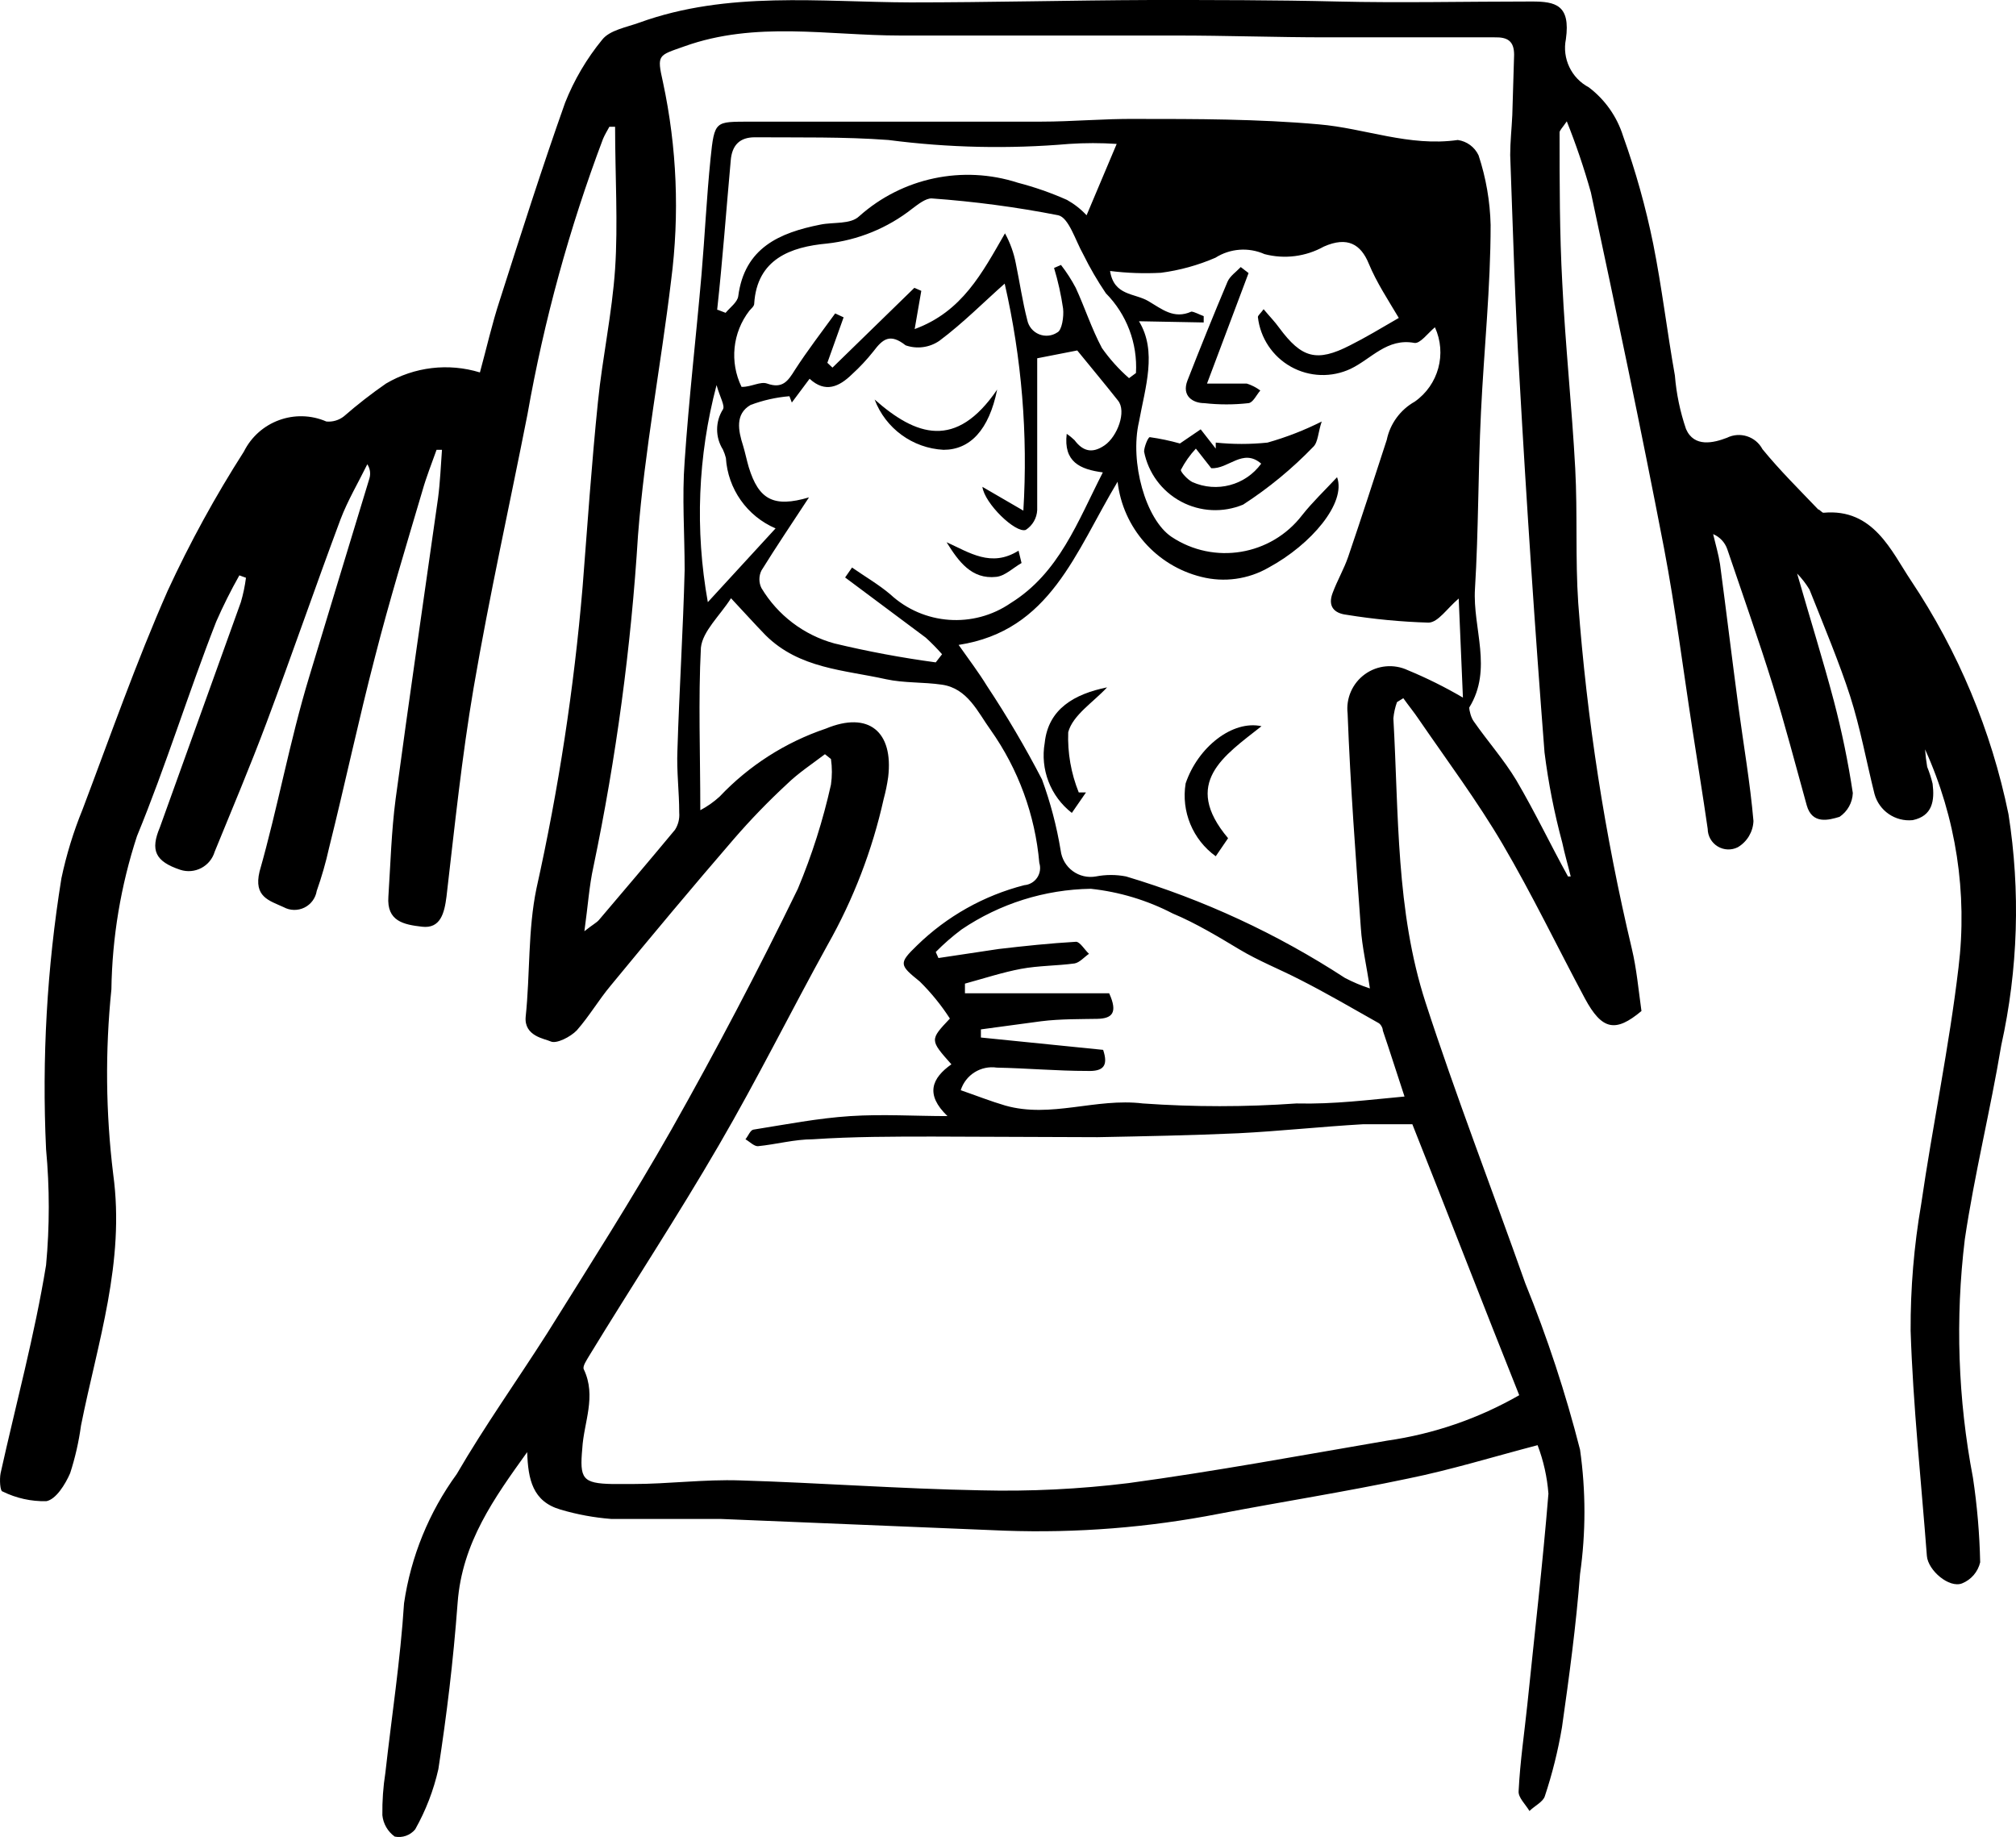
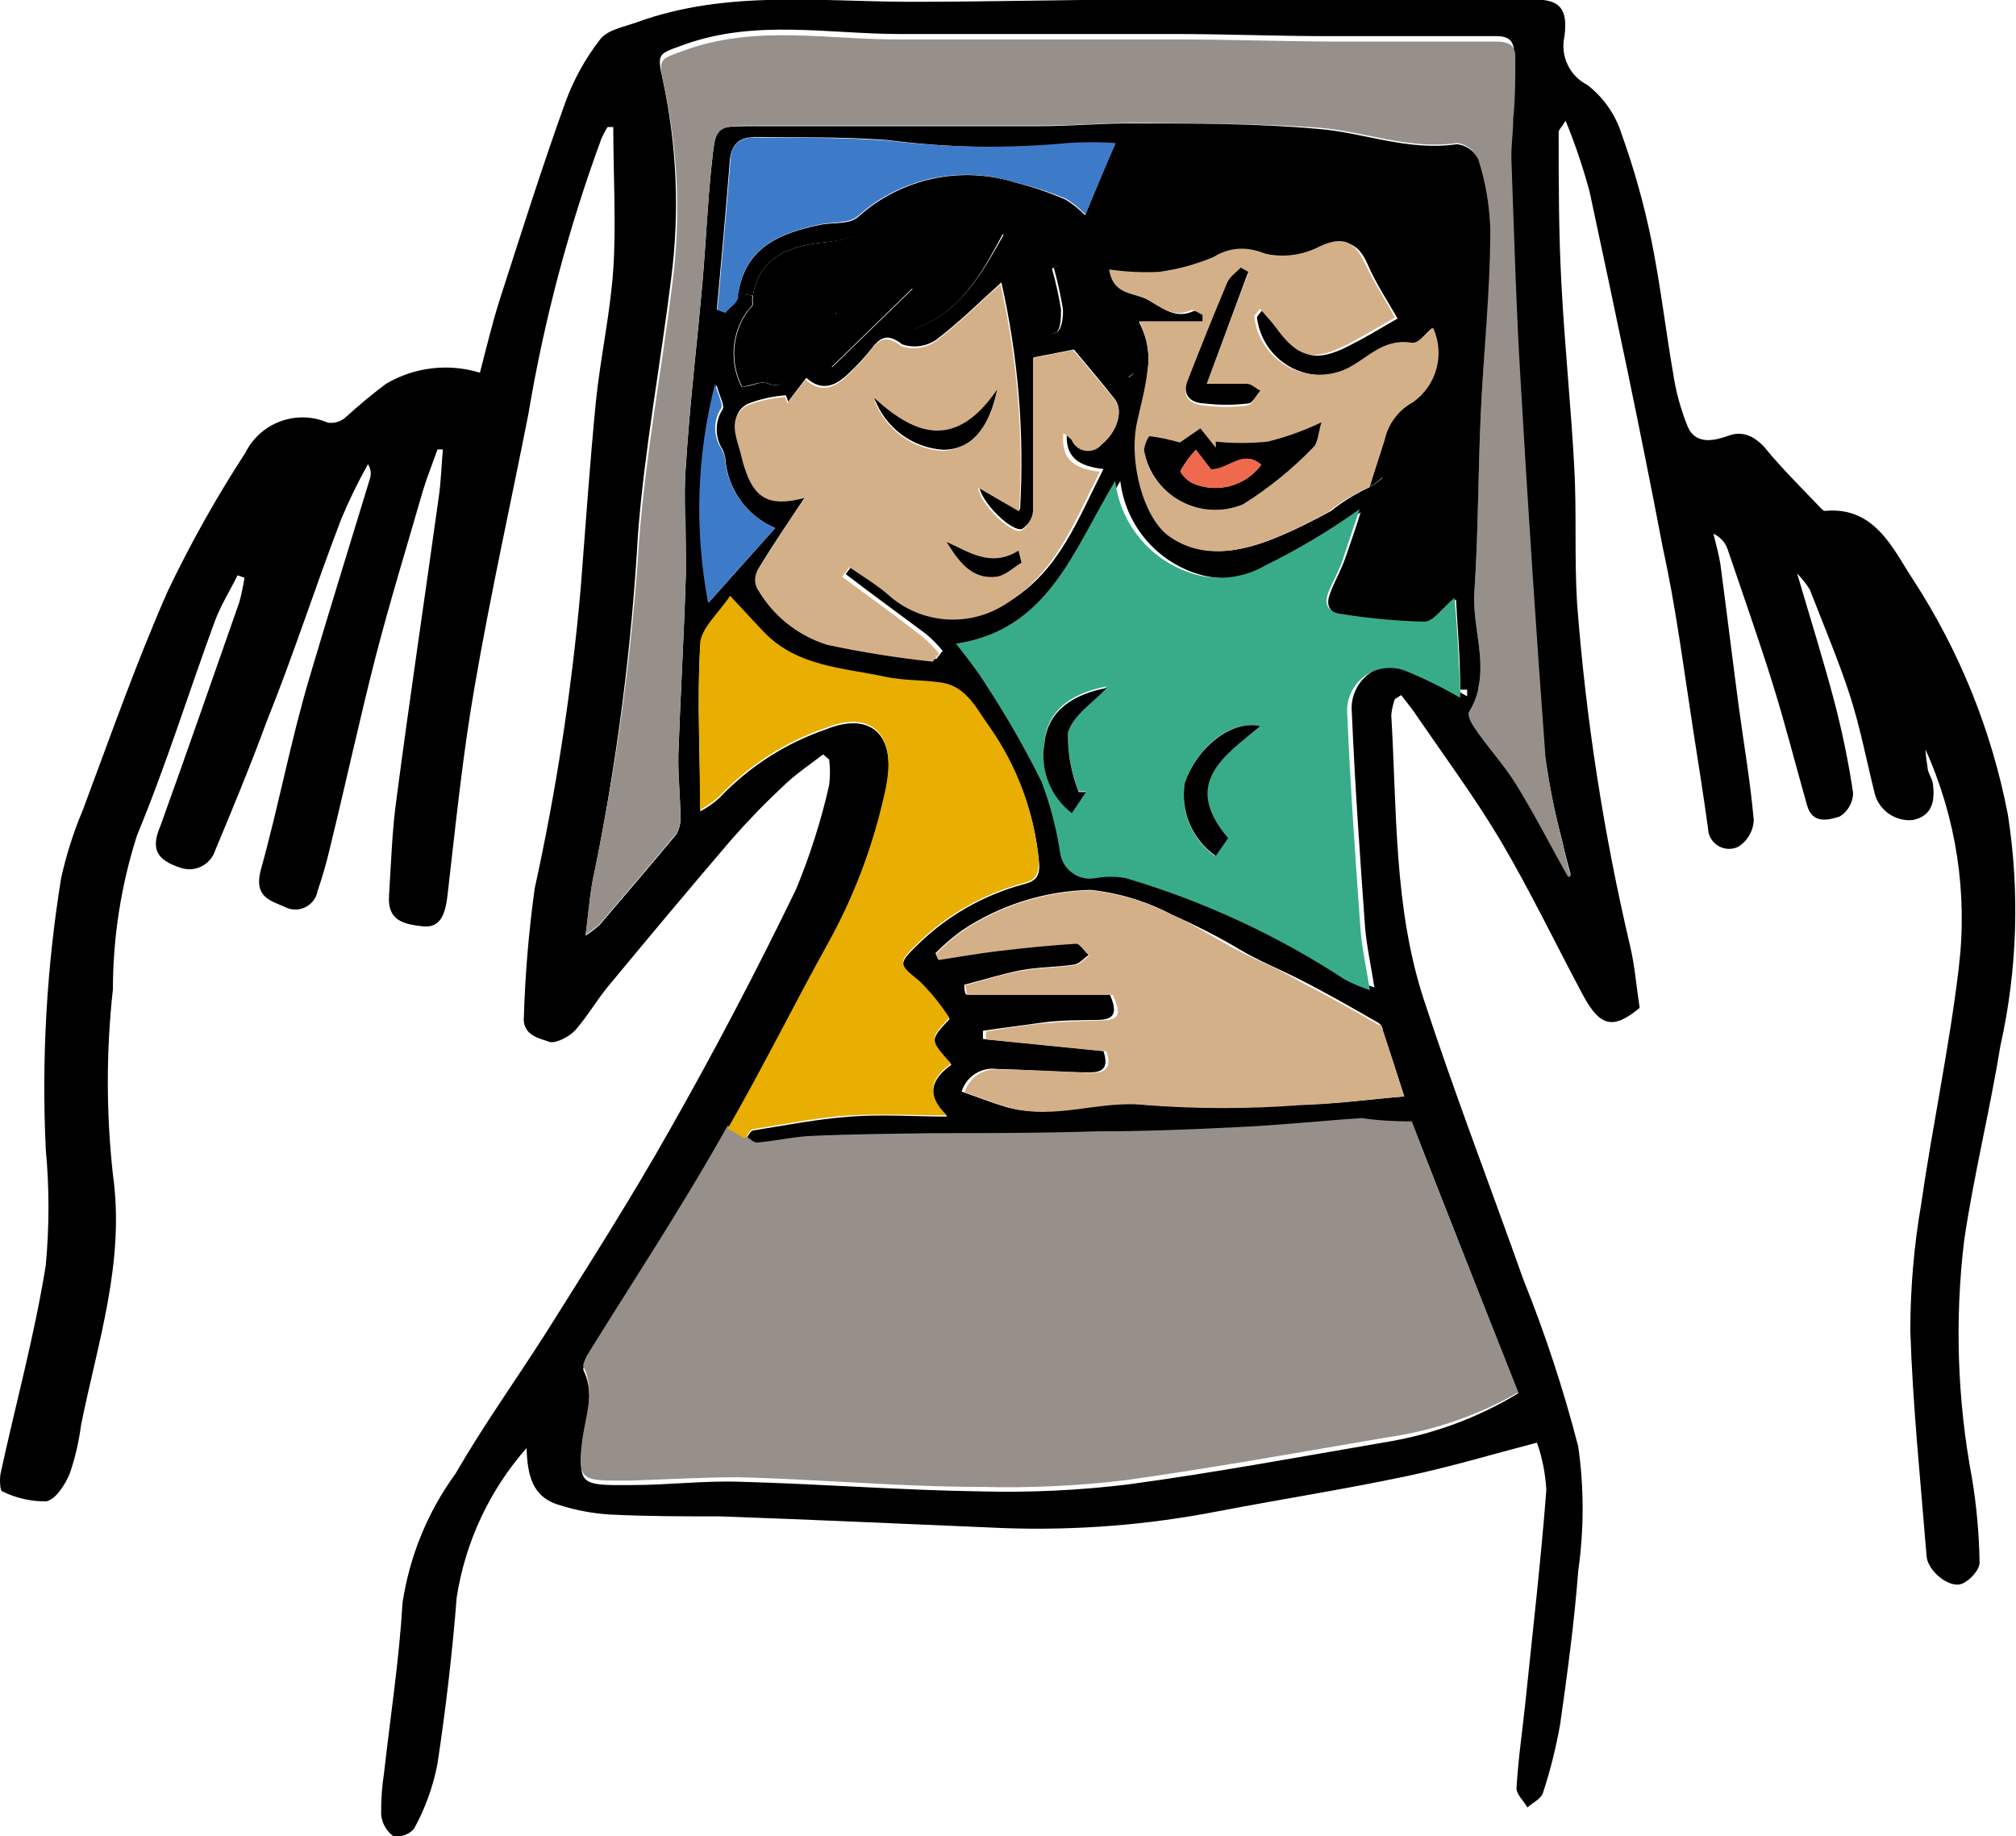
- <svg xmlns="http://www.w3.org/2000/svg" viewBox="0 0 66.96 60.99">
+ <svg xmlns="http://www.w3.org/2000/svg" viewBox="0 0 66.96 60.98">
+   <defs>
+     <style>.cls-1{fill:#97908a;}.cls-2{fill:#38ac88;}.cls-3{fill:#d4b088;}.cls-4{fill:#ee694e;}.cls-5{fill:#3d7bc9;}.cls-6{fill:#e8ae01;}</style>
+   </defs>
  <g id="Layer_2" data-name="Layer 2">
    <g id="Layer_1-2" data-name="Layer 1">
-       <path d="M51.07,48c-1.49.39-2.88.82-4.31,1.11-2.08.44-4.19.77-6.28,1.17a31.33,31.33,0,0,1-7.1.56l-9.45-.39c-1.21,0-2.42,0-3.63,0a8.14,8.14,0,0,1-1.68-.31c-.93-.27-1.08-1-1.11-1.91-1.09,1.52-2.16,3-2.31,5s-.36,3.7-.64,5.53a7.38,7.38,0,0,1-.77,2,.7.7,0,0,1-.68.24,1,1,0,0,1-.41-.71,8.36,8.36,0,0,1,.1-1.41c.21-1.88.5-3.75.62-5.63a9.67,9.67,0,0,1,1.75-4.29c.93-1.6,2-3.1,3-4.67C19.6,42,21,39.81,22.3,37.52q2.22-3.93,4.2-8a20.49,20.49,0,0,0,1.1-3.46,3,3,0,0,0,0-.85l-.2-.16c-.42.32-.88.62-1.27,1a23,23,0,0,0-1.75,1.81c-1.39,1.61-2.75,3.24-4.1,4.88-.4.48-.7,1-1.12,1.48-.21.22-.68.46-.87.37s-.89-.17-.83-.82c.15-1.42.07-2.88.36-4.27a75.24,75.24,0,0,0,1.53-10c.16-2.05.3-4.1.51-6.15.15-1.48.47-2.94.57-4.42s0-3.14,0-4.72l-.19,0c-.07.13-.15.26-.21.4a51,51,0,0,0-2.51,9.15c-.59,3-1.26,6-1.79,9.09-.39,2.29-.63,4.61-.9,6.93-.07.55-.2,1.07-.81,1s-1.18-.18-1.12-1c.07-1.08.1-2.17.24-3.24.45-3.34.94-6.68,1.41-10,.07-.53.09-1.07.13-1.6l-.18,0c-.16.45-.34.9-.47,1.36-.54,1.83-1.1,3.66-1.57,5.5-.55,2.11-1,4.24-1.53,6.36a12.22,12.22,0,0,1-.41,1.43.75.75,0,0,1-1.1.54c-.48-.22-1-.34-.8-1.18.61-2.14,1-4.33,1.65-6.47s1.33-4.4,2-6.59a.56.56,0,0,0-.07-.47c-.3.61-.65,1.2-.89,1.83-.84,2.25-1.62,4.52-2.46,6.76-.54,1.44-1.14,2.86-1.72,4.28a.9.9,0,0,1-1.14.6c-.84-.28-1-.65-.68-1.41Q6.66,23.73,8,20a5.29,5.29,0,0,0,.17-.81l-.22-.08a17,17,0,0,0-.77,1.54C6.26,23,5.51,25.44,4.55,27.77a17.18,17.18,0,0,0-.85,5.09A27.48,27.48,0,0,0,3.76,39c.4,2.92-.52,5.59-1.07,8.35a9.08,9.08,0,0,1-.36,1.58c-.16.37-.47.87-.79.93a3.11,3.11,0,0,1-1.45-.32c-.09,0-.11-.41-.07-.61.51-2.3,1.13-4.58,1.51-6.91a20.66,20.66,0,0,0,0-3.85,43.62,43.62,0,0,1,.51-9,13.32,13.32,0,0,1,.7-2.28c.92-2.43,1.78-4.89,2.83-7.27A38.47,38.47,0,0,1,8.1,15a2.12,2.12,0,0,1,2.74-1,.82.82,0,0,0,.58-.17,16,16,0,0,1,1.4-1.09,3.89,3.89,0,0,1,3.12-.37c.22-.8.4-1.61.66-2.4.7-2.19,1.4-4.39,2.17-6.56A7.88,7.88,0,0,1,20,1.32c.25-.32.8-.41,1.24-.57,2.93-1.06,6-.68,9-.67,2.65,0,5.31-.07,8-.08,2.06,0,4.11,0,6.17.05s4.32,0,6.47,0c.78,0,1.29.11,1.13,1.25a1.48,1.48,0,0,0,.76,1.6,3.25,3.25,0,0,1,1.14,1.62,25.85,25.85,0,0,1,1,3.58c.29,1.45.46,2.91.72,4.37A7.33,7.33,0,0,0,56,14.25c.27.62.92.46,1.36.29a.89.89,0,0,1,1.18.38c.58.71,1.23,1.35,1.85,2,.05,0,.13.12.18.11,1.66-.15,2.25,1.28,2.9,2.25a21.89,21.89,0,0,1,3.24,7.76,20.66,20.66,0,0,1-.24,7.68c-.36,2.16-.89,4.28-1.21,6.44a25.68,25.68,0,0,0,.27,7.92,22,22,0,0,1,.24,2.81,1,1,0,0,1-.6.7c-.43.17-1.13-.43-1.17-.91-.19-2.5-.46-5-.54-7.48A24.07,24.07,0,0,1,63.81,40c.38-2.62.93-5.23,1.24-7.86a13.55,13.55,0,0,0-1.11-7.25,5.73,5.73,0,0,0,.07.58,4,4,0,0,1,.18.56c.07.56,0,1.07-.66,1.21a1.19,1.19,0,0,1-1.27-.87c-.27-1.08-.47-2.19-.81-3.25s-.88-2.36-1.35-3.54a2.9,2.9,0,0,0-.41-.53c.44,1.53.86,2.87,1.22,4.23a29.13,29.13,0,0,1,.63,3.06,1,1,0,0,1-.44.79c-.36.11-.91.26-1.09-.38-.37-1.33-.72-2.68-1.13-4-.47-1.51-1-3-1.51-4.51a.84.84,0,0,0-.47-.5c.08.34.18.67.23,1,.21,1.58.4,3.16.61,4.73.17,1.27.39,2.53.5,3.8a1.06,1.06,0,0,1-.52.87.69.69,0,0,1-1-.61c-.16-1.11-.34-2.21-.51-3.32-.31-2-.56-4-.94-6-.77-4-1.59-7.89-2.43-11.82a23.54,23.54,0,0,0-.8-2.36c-.15.22-.24.3-.24.37,0,1.68,0,3.36.09,5,.1,2.06.32,4.11.43,6.16.08,1.49,0,3,.1,4.47A73.07,73.07,0,0,0,54.2,31.51c.16.67.22,1.36.32,2.07-.86.72-1.31.64-1.88-.42-.91-1.7-1.75-3.45-2.73-5.12-.84-1.43-1.84-2.77-2.78-4.14-.16-.24-.35-.47-.52-.71l-.21.13a2.19,2.19,0,0,0-.12.54c.18,3.17.08,6.39,1.07,9.44s2.21,6.21,3.31,9.32a42.57,42.57,0,0,1,1.82,5.53,14.67,14.67,0,0,1,0,4.13c-.13,1.7-.36,3.4-.6,5.09a15.33,15.33,0,0,1-.57,2.29c-.06.19-.34.32-.51.49-.13-.22-.38-.45-.36-.66.05-1,.19-1.92.29-2.88.24-2.34.51-4.67.7-7A5.77,5.77,0,0,0,51.07,48ZM23.26,26.91a3.09,3.09,0,0,0,.64-.45,8.67,8.67,0,0,1,3.53-2.26c1.42-.59,2.25.1,2.07,1.61a5.9,5.9,0,0,1-.15.73,17.58,17.58,0,0,1-1.86,4.84c-1.22,2.21-2.34,4.47-3.61,6.65-1.37,2.36-2.87,4.64-4.31,7-.08.14-.23.35-.18.45.43.9,0,1.76-.05,2.63-.09,1,0,1.16,1,1.18.22,0,.45,0,.67,0,1.19,0,2.38-.16,3.57-.12,2.65.08,5.31.28,8,.33a33.44,33.44,0,0,0,4.9-.24c2.87-.39,5.73-.92,8.59-1.41a12.34,12.34,0,0,0,4.39-1.51c-1.2-3-2.38-6.06-3.55-9-.55,0-1.09,0-1.63,0-1.39.08-2.77.23-4.15.3-1.56.07-3.12.1-4.68.13L31,37.75c-1.33,0-2.66,0-4,.09-.61,0-1.22.17-1.83.23-.13,0-.27-.15-.41-.23.09-.11.16-.3.26-.32,1.07-.17,2.14-.38,3.22-.45s2.15,0,3.23,0c-.75-.72-.52-1.26.13-1.72-.72-.81-.72-.81-.05-1.52a7.25,7.25,0,0,0-1-1.23c-.68-.55-.71-.6-.09-1.2a7.92,7.92,0,0,1,3.56-2,.57.57,0,0,0,.5-.74,9,9,0,0,0-1.62-4.42c-.42-.58-.76-1.38-1.62-1.5-.62-.09-1.25-.05-1.85-.18-1.39-.31-2.88-.35-4-1.46-.36-.37-.7-.75-1.15-1.23-.37.58-.94,1.09-1,1.64C23.19,23.24,23.26,25.05,23.26,26.91ZM37.83,10.67c.61,1,.21,2.19,0,3.34-.31,1.34.22,3.24,1.08,3.82a3.22,3.22,0,0,0,4.34-.72c.34-.43.74-.81,1.16-1.26.31.85-.85,2.23-2.27,3a3,3,0,0,1-2.24.31A3.69,3.69,0,0,1,37.12,16c-1.41,2.35-2.23,4.95-5.28,5.42.36.51.67.92.94,1.36a33.73,33.73,0,0,1,1.83,3.11,13,13,0,0,1,.62,2.36,1,1,0,0,0,1.17.86,2.63,2.63,0,0,1,1,0,28,28,0,0,1,7.27,3.37,5.31,5.31,0,0,0,.83.35c-.11-.76-.26-1.38-.3-2-.17-2.38-.35-4.75-.44-7.13a1.41,1.41,0,0,1,2-1.44,14.73,14.73,0,0,1,1.83.91l-.14-3.29c-.39.33-.68.79-1,.8a20.86,20.86,0,0,1-2.72-.26c-.43-.05-.63-.29-.47-.72s.38-.8.52-1.21c.44-1.29.86-2.59,1.28-3.88a1.9,1.9,0,0,1,.93-1.27,2,2,0,0,0,.67-2.47c-.23.19-.49.55-.68.52-.91-.17-1.43.53-2.12.86a2.17,2.17,0,0,1-3.08-1.72c0-.05.08-.11.19-.26.19.23.37.41.52.62.74,1,1.24,1.15,2.35.58.5-.25,1-.55,1.62-.91-.35-.59-.74-1.18-1-1.81s-.7-.91-1.49-.56A2.66,2.66,0,0,1,42,8.44a1.73,1.73,0,0,0-1.63.12,6.77,6.77,0,0,1-1.81.5A9.46,9.46,0,0,1,36.87,9c.13.83.81.73,1.27,1s.85.61,1.43.35c.09,0,.27.1.41.15l0,.21ZM52.08,29.11h.09c-.09-.37-.2-.74-.28-1.12a22.11,22.11,0,0,1-.59-3q-.48-6.19-.83-12.4c-.15-2.48-.22-5-.31-7.44,0-.44.05-.89.07-1.33l.06-2c0-.46-.22-.59-.65-.58-1.86,0-3.72,0-5.58,0-1.66,0-3.33-.06-5-.06-3,0-6.11,0-9.16,0-2.39,0-4.8-.49-7.17.36-.87.31-.92.26-.71,1.19a19.46,19.46,0,0,1,.27,6.59c-.34,2.83-.88,5.64-1.1,8.47a77.08,77.08,0,0,1-1.48,11c-.14.63-.18,1.28-.3,2.14.29-.23.4-.28.48-.37.85-1,1.7-2,2.53-3a.92.92,0,0,0,.14-.57c0-.69-.09-1.38-.06-2.06.06-2,.19-4,.24-6,0-1.21-.09-2.42,0-3.61.14-2.07.38-4.13.56-6.2.11-1.28.17-2.57.3-3.85s.16-1.22,1.29-1.23c3.24,0,6.48,0,9.71,0,1,0,2.08-.1,3.12-.09,2,0,4.06,0,6.08.18,1.54.13,3,.75,4.62.52a.9.9,0,0,1,.69.51,8,8,0,0,1,.4,2.31c0,2.07-.22,4.14-.32,6.21s-.08,3.92-.2,5.88c-.08,1.31.6,2.66-.19,3.94,0,.1.06.34.15.46.46.66,1,1.27,1.41,1.95C51,27,51.51,28.08,52.08,29.11ZM31.08,22l.21-.27a7,7,0,0,0-.54-.55l-2.68-2,.23-.33c.43.3.88.56,1.27.89a3.21,3.21,0,0,0,4,.29c1.61-1,2.22-2.7,3.06-4.34-.76-.1-1.31-.35-1.2-1.28a1.76,1.76,0,0,1,.26.21c.27.36.58.46,1,.17s.74-1.13.44-1.49c-.45-.57-.92-1.13-1.35-1.66l-1.33.26c0,.69,0,1.45,0,2.22,0,.94,0,1.88,0,2.82a.83.83,0,0,1-.38.66c-.34.12-1.37-.88-1.44-1.43l1.36.79a26.52,26.52,0,0,0-.62-7.54c-.68.6-1.38,1.31-2.17,1.9a1.25,1.25,0,0,1-1.12.15c-.52-.41-.76-.21-1.07.2a6.39,6.39,0,0,1-.71.76c-.43.42-.89.63-1.41.15l-.59.79-.08-.21a4.77,4.77,0,0,0-1.29.29c-.52.3-.41.85-.25,1.35.07.23.12.48.19.72.33,1.07.82,1.35,2,1-.57.87-1.09,1.64-1.58,2.43a.66.66,0,0,0,0,.58,4.08,4.08,0,0,0,2.42,1.84A33.77,33.77,0,0,0,31.08,22ZM46.65,36.42c-.26-.78-.48-1.49-.72-2.19,0-.09-.07-.21-.14-.25-.87-.49-1.74-1-2.63-1.45-.66-.34-1.35-.61-2-1s-1.44-.87-2.21-1.19a7.68,7.68,0,0,0-2.72-.82,7.88,7.88,0,0,0-4.29,1.35,7.45,7.45,0,0,0-.86.75l.09.2,2-.3c.85-.1,1.71-.19,2.57-.24.13,0,.28.26.43.4-.16.11-.31.29-.48.32-.59.08-1.19.07-1.78.18s-1.24.32-1.86.49l0,.32h4.79c.3.66.09.84-.4.85s-1.24,0-1.86.08-1.31.18-2,.27v.27l4.06.41c.18.54,0,.72-.53.7-1,0-2-.09-3-.11a1.09,1.09,0,0,0-1.2.75c.52.18,1,.37,1.48.51,1.52.43,3-.26,4.57-.07a36.16,36.16,0,0,0,5.1,0C44.32,36.68,45.45,36.53,46.65,36.42Zm-22-23.57c.31,0,.61-.19.83-.11.51.18.69-.08.92-.45.42-.65.89-1.26,1.34-1.88l.28.13-.54,1.51.17.16,2.72-2.65.23.1-.22,1.27c1.58-.58,2.24-1.86,3-3.18a3.41,3.41,0,0,1,.36,1c.13.63.22,1.26.38,1.88a.65.65,0,0,0,1,.41c.15-.07.22-.52.19-.79a9.34,9.34,0,0,0-.3-1.35l.23-.1a5.17,5.17,0,0,1,.49.76c.3.65.52,1.34.87,2a5.66,5.66,0,0,0,.9,1l.23-.17a3.48,3.48,0,0,0-1-2.65,10.87,10.87,0,0,1-.75-1.29c-.26-.46-.48-1.22-.83-1.3a34.89,34.89,0,0,0-4.21-.56c-.2,0-.44.19-.64.34a5.55,5.55,0,0,1-2.84,1.16c-1.19.11-2.32.51-2.41,2,0,.08-.1.16-.16.23A2.41,2.41,0,0,0,24.63,12.85Zm-.81-2.56.26.1c.15-.18.39-.35.42-.55.21-1.61,1.37-2.11,2.73-2.38.44-.09,1,0,1.29-.28a5.41,5.41,0,0,1,5.27-1.11,10.5,10.5,0,0,1,1.63.57,2.67,2.67,0,0,1,.65.51l1-2.37a11.9,11.9,0,0,0-1.58,0,27.91,27.91,0,0,1-6-.13c-1.47-.11-3-.08-4.44-.09-.49,0-.76.25-.8.78C24.12,7,24,8.64,23.82,10.29Zm1.92,7.26a2.73,2.73,0,0,1-1.65-2.34,1.57,1.57,0,0,0-.1-.28,1.25,1.25,0,0,1,0-1.33c.08-.12-.1-.41-.21-.81A16.66,16.66,0,0,0,23.51,20Z" />
-       <path d="M43.9,14c-.12.35-.12.69-.28.84a13.22,13.22,0,0,1-2.33,1.92A2.41,2.41,0,0,1,38,15c0-.15.13-.48.19-.48a7.53,7.53,0,0,1,1,.21l.69-.47.5.64,0-.2a8.27,8.27,0,0,0,1.72,0A10.13,10.13,0,0,0,43.9,14Zm-4.18.9a3.21,3.21,0,0,0-.5.71c0,.07.21.31.38.4a1.88,1.88,0,0,0,2.29-.61c-.61-.53-1.09.19-1.66.15Z" />
-       <path d="M41.47,9.07l-1.38,3.67c.52,0,.92,0,1.32,0a1.48,1.48,0,0,1,.45.23c-.13.15-.24.4-.39.42a6.56,6.56,0,0,1-1.47,0c-.37,0-.76-.23-.56-.75.43-1.1.87-2.19,1.33-3.28.08-.19.29-.33.44-.49Z" />
-       <path d="M40.79,27.84l-.41.6a2.49,2.49,0,0,1-1-2.42c.41-1.21,1.56-2.11,2.52-1.9C40.66,25.1,39.24,26,40.79,27.84Z" />
-       <path d="M36.77,22.83c-.45.49-1.14.92-1.29,1.49a4.87,4.87,0,0,0,.35,2h.24L35.6,27a2.42,2.42,0,0,1-.9-2.33C34.82,23.54,35.69,23.05,36.77,22.83Z" />
-       <path d="M29.05,13.27c1.37,1.21,2.7,1.68,4.07-.33-.27,1.34-.9,2-1.78,2A2.59,2.59,0,0,1,29.05,13.27Z" />
-       <path d="M33.93,18.7c-.28.16-.55.43-.84.46-.82.09-1.25-.51-1.65-1.15.76.34,1.48.85,2.39.28Z" />
+       <path d="M66.94,27.31A20.66,20.66,0,0,1,66.69,35c-.35,2.15-.88,4.28-1.2,6.44a26,26,0,0,0,.26,7.92A18.92,18.92,0,0,1,66,52.16c0,.24-.33.6-.59.7-.43.16-1.14-.44-1.17-.92-.2-2.49-.46-5-.54-7.48a24.84,24.84,0,0,1,.36-4.21c.38-2.63.94-5.23,1.25-7.86a13.63,13.63,0,0,0-1.11-7.25,5.73,5.73,0,0,0,.07.58c0,.19.15.37.18.56.07.55,0,1.07-.67,1.21a1.19,1.19,0,0,1-1.26-.87c-.27-1.08-.48-2.19-.82-3.25s-.88-2.36-1.34-3.54a3.25,3.25,0,0,0-.42-.53c.45,1.53.87,2.87,1.23,4.23a28.61,28.61,0,0,1,.63,3.06.94.94,0,0,1-.44.78c-.37.12-.91.27-1.09-.37-.38-1.34-.72-2.68-1.13-4-.47-1.51-1-3-1.51-4.51a.88.88,0,0,0-.47-.51c.08.34.18.68.23,1,.21,1.57.4,3.15.61,4.73.17,1.26.39,2.52.5,3.79a1.1,1.1,0,0,1-.52.88.7.7,0,0,1-1-.62c-.15-1.1-.33-2.21-.5-3.31-.31-2-.56-4-1-6-.76-4-1.59-7.89-2.43-11.82a19.48,19.48,0,0,0-.8-2.37c-.14.23-.23.3-.23.38,0,1.68,0,3.36.09,5,.1,2,.32,4.1.43,6.16.08,1.49,0,3,.09,4.47a74.3,74.3,0,0,0,1.76,11.39c.16.67.21,1.36.32,2.07-.87.72-1.31.64-1.88-.42-.91-1.7-1.75-3.46-2.73-5.12-.85-1.43-1.84-2.77-2.78-4.14-.16-.25-.35-.47-.53-.71l-.21.13a2.1,2.1,0,0,0-.12.54c.19,3.17.08,6.38,1.08,9.44s2.21,6.21,3.31,9.31a44.83,44.83,0,0,1,1.82,5.54,14.67,14.67,0,0,1,0,4.13c-.13,1.7-.36,3.4-.6,5.09a16.52,16.52,0,0,1-.57,2.28c-.06.2-.34.33-.52.49-.12-.22-.37-.44-.36-.65.06-1,.2-1.93.3-2.89.24-2.33.51-4.66.69-7a5.67,5.67,0,0,0-.31-1.58c-1.49.39-2.89.81-4.31,1.11-2.08.44-4.19.77-6.28,1.17a31.33,31.33,0,0,1-7.1.56c-3.15-.13-6.3-.28-9.45-.39-1.21,0-2.42,0-3.63-.06a6.91,6.91,0,0,1-1.68-.31c-.93-.26-1.08-1-1.11-1.9a9.79,9.79,0,0,0-2.32,4.95q-.22,2.77-.64,5.54A7.35,7.35,0,0,1,14,61a.76.76,0,0,1-.69.24,1,1,0,0,1-.4-.72,8.44,8.44,0,0,1,.1-1.41c.21-1.87.5-3.74.61-5.62a9.76,9.76,0,0,1,1.76-4.29c.93-1.61,2-3.1,3-4.67,1.4-2.23,2.82-4.45,4.11-6.74q2.22-3.91,4.2-8a21.44,21.44,0,0,0,1.1-3.46,3.45,3.45,0,0,0,0-.85l-.2-.17c-.43.33-.88.63-1.27,1a25.06,25.06,0,0,0-1.76,1.81c-1.38,1.61-2.74,3.24-4.1,4.88-.39.47-.69,1-1.11,1.48-.21.22-.68.46-.88.37s-.88-.17-.82-.82a39.86,39.86,0,0,1,.36-4.27,78.66,78.66,0,0,0,1.53-10c.16-2.05.3-4.1.5-6.15.15-1.48.48-2.94.58-4.42s0-3.15,0-4.72l-.19,0a3,3,0,0,0-.21.4A50.8,50.8,0,0,0,17.8,14c-.59,3-1.26,6-1.79,9.08-.4,2.3-.63,4.62-.9,6.94-.07.54-.2,1.07-.82,1s-1.17-.18-1.12-1c.07-1.08.1-2.17.25-3.24.44-3.35.94-6.68,1.4-10,.08-.53.09-1.07.14-1.6l-.18,0c-.16.46-.34.9-.48,1.36-.53,1.84-1.09,3.66-1.57,5.51-.54,2.11-1,4.24-1.52,6.36a14.52,14.52,0,0,1-.41,1.43.75.75,0,0,1-1.1.53c-.49-.21-1-.33-.8-1.18.6-2.14,1-4.32,1.64-6.47s1.33-4.39,2-6.58a.55.55,0,0,0-.07-.47,18.16,18.16,0,0,0-.89,1.83C10.74,19.69,10,22,9.11,24.21,8.58,25.65,8,27.06,7.4,28.49a.9.9,0,0,1-1.14.59c-.84-.27-1-.65-.68-1.4.89-2.47,1.75-4.95,2.62-7.43a7.27,7.27,0,0,0,.17-.81l-.23-.08c-.25.51-.56,1-.76,1.54C6.51,23.27,5.76,25.69,4.8,28A16.87,16.87,0,0,0,4,33.11a28.09,28.09,0,0,0,0,6.15c.41,2.92-.51,5.59-1.06,8.34a8.19,8.19,0,0,1-.37,1.59c-.15.37-.47.87-.78.93a3.16,3.16,0,0,1-1.46-.33c-.08,0-.1-.4-.06-.6.5-2.3,1.13-4.59,1.5-6.91a20.77,20.77,0,0,0,0-3.86,43.52,43.52,0,0,1,.51-9A13.05,13.05,0,0,1,3,27.16c.91-2.43,1.77-4.89,2.82-7.27a40,40,0,0,1,2.58-4.6,2.12,2.12,0,0,1,2.74-1,.74.74,0,0,0,.57-.16A17.74,17.74,0,0,1,13.07,13a3.89,3.89,0,0,1,3.12-.37c.21-.8.4-1.61.65-2.4.71-2.2,1.4-4.39,2.18-6.56a7.7,7.7,0,0,1,1.17-2.12c.25-.32.81-.41,1.24-.57,2.94-1.06,6-.68,9-.67,2.65,0,5.31-.07,8-.08,2.06,0,4.12,0,6.18,0s4.31,0,6.47,0c.77,0,1.29.1,1.13,1.24a1.45,1.45,0,0,0,.76,1.6,3.32,3.32,0,0,1,1.14,1.63,25.85,25.85,0,0,1,1,3.58c.29,1.44.46,2.91.71,4.36a7.77,7.77,0,0,0,.49,1.79c.27.62.92.45,1.36.29s.83,0,1.18.38c.57.7,1.23,1.35,1.85,2,.05.06.12.13.18.12,1.65-.15,2.25,1.28,2.89,2.25A21.91,21.91,0,0,1,66.94,27.31Zm-14.61,2,.09,0c-.1-.37-.2-.74-.28-1.12a23.82,23.82,0,0,1-.6-3q-.47-6.19-.82-12.4c-.15-2.48-.22-5-.31-7.44,0-.44.05-.89.06-1.33,0-.66.05-1.32.07-2,0-.46-.22-.58-.65-.57q-2.79,0-5.58,0c-1.67,0-3.33-.07-5-.07q-4.59,0-9.16,0c-2.39,0-4.8-.5-7.17.35-.87.32-.92.26-.71,1.2a19.45,19.45,0,0,1,.27,6.59c-.35,2.82-.88,5.64-1.1,8.47A78.92,78.92,0,0,1,20,29.2c-.15.63-.19,1.28-.3,2.13a3.43,3.43,0,0,0,.47-.36c.85-1,1.71-2,2.54-3a1,1,0,0,0,.14-.57c0-.69-.09-1.38-.07-2.06.07-2,.19-4,.25-6,0-1.2-.1-2.41,0-3.61.13-2.07.38-4.13.56-6.19.11-1.29.16-2.57.3-3.85S24,4.46,25.13,4.44h.15v.37c-.48,0-.75.25-.79.78-.13,1.65-.28,3.3-.43,4.94l.27.1c.14-.18.39-.34.42-.54a.36.36,0,0,1,0-.1l.49.08a1.12,1.12,0,0,0,0,.27c0,.08-.1.16-.17.24a2.43,2.43,0,0,0-.19,2.52c.31,0,.62-.2.84-.12.51.19.68-.08.92-.44.41-.65.89-1.26,1.34-1.89l.27.13c-.18.51-.35,1-.53,1.51a1.29,1.29,0,0,0,.17.16l2.71-2.64.24.1c-.06.37-.13.74-.22,1.26,1.58-.57,2.24-1.85,3-3.18a3.53,3.53,0,0,1,.35,1c.14.62.23,1.26.39,1.88a.65.65,0,0,0,1,.4c.15-.06.22-.52.19-.78a12.51,12.51,0,0,0-.3-1.35l.23-.1a8.75,8.75,0,0,1,.49.75c.3.65.52,1.35.87,2a5.62,5.62,0,0,0,.9,1l.23-.18.47,0c-.06.52-.21,1.07-.33,1.61-.3,1.35.22,3.24,1.08,3.83,1.38,1,3,.4,5.26-.82a6.2,6.2,0,0,1,1.39-.84c-.09.26-.17.52-.26.78a22.37,22.37,0,0,1-3.15,1.88,3,3,0,0,1-2.24.31,3.69,3.69,0,0,1-2.73-3.13c-1.41,2.35-2.23,4.95-5.29,5.41.36.52.68.93,1,1.37a31.18,31.18,0,0,1,1.82,3.11,11.53,11.53,0,0,1,.62,2.36,1,1,0,0,0,1.18.85,2.8,2.8,0,0,1,1,0,27.55,27.55,0,0,1,7.28,3.37,5.31,5.31,0,0,0,.83.35c-.12-.76-.26-1.39-.31-2-.17-2.38-.34-4.76-.44-7.14a1.42,1.42,0,0,1,2-1.43,14.55,14.55,0,0,1,1.83.9c0-.08,0-.16,0-.24l.59,0a2.45,2.45,0,0,1-.3.72c0,.09.05.33.14.46.47.65,1,1.26,1.42,1.94C51.22,27.28,51.76,28.33,52.33,29.35ZM50.68,46.53c-1.19-3-2.38-6.06-3.54-9-.55,0-1.1,0-1.64,0-1.38.09-2.76.24-4.14.3-1.56.08-3.12.11-4.69.14-1.8,0-3.61,0-5.42.06-1.33,0-2.67,0-4,.09-.61,0-1.22.17-1.83.22-.13,0-.27-.15-.41-.23.08-.11.16-.3.26-.31,1.07-.17,2.14-.38,3.22-.46s2.15,0,3.22,0c-.74-.72-.51-1.26.14-1.72-.73-.81-.73-.81-.06-1.52a6.76,6.76,0,0,0-1-1.23c-.68-.55-.72-.6-.1-1.2a8,8,0,0,1,3.57-2.05c.39-.1.55-.27.5-.74a9.2,9.2,0,0,0-1.62-4.42c-.43-.58-.76-1.37-1.63-1.49-.61-.09-1.24-.06-1.84-.19-1.39-.3-2.89-.34-4-1.45-.36-.37-.7-.75-1.16-1.24-.36.59-.93,1.1-1,1.64-.12,1.8,0,3.61,0,5.47a3.09,3.09,0,0,0,.64-.45,8.8,8.8,0,0,1,3.53-2.27c1.42-.58,2.25.11,2.06,1.62a5.88,5.88,0,0,1-.14.73,18.37,18.37,0,0,1-1.86,4.84c-1.12,2-2.16,4.11-3.31,6.12l-.3.53c-1.37,2.36-2.87,4.64-4.31,7-.09.14-.23.35-.19.45.44.89,0,1.76-.05,2.63-.09,1,0,1.16,1,1.18l.67,0c1.19,0,2.38-.15,3.57-.11,2.65.07,5.3.28,8,.32a33.24,33.24,0,0,0,4.89-.23c2.88-.39,5.73-.92,8.59-1.41A12.27,12.27,0,0,0,50.68,46.53Zm-3.79-9.86c-.25-.79-.48-1.49-.71-2.19,0-.09-.07-.21-.14-.25-.87-.5-1.74-1-2.63-1.45-.66-.34-1.35-.61-2-1S40,31,39.19,30.64a7.5,7.5,0,0,0-2.72-.83,8,8,0,0,0-4.29,1.36,7.48,7.48,0,0,0-.86.74l.09.21c.67-.1,1.34-.22,2-.3.85-.1,1.71-.19,2.56-.24.14,0,.29.26.44.39-.16.11-.31.3-.48.32-.59.09-1.2.08-1.78.19s-1.24.32-1.87.48c0,.11,0,.22.05.32h4.78c.3.67.1.84-.4.85s-1.24,0-1.86.09-1.3.17-1.95.27a2.44,2.44,0,0,0,0,.27l4,.4c.18.55,0,.73-.52.71-1,0-2-.09-3-.11a1.08,1.08,0,0,0-1.19.75c.52.18,1,.37,1.47.51,1.52.43,3-.26,4.57-.08a33.52,33.52,0,0,0,5.11,0C44.57,36.93,45.7,36.77,46.89,36.67ZM36.84,15c.52-.42.73-1.12.44-1.49-.45-.57-.92-1.12-1.36-1.65l-1.33.26v2.21c0,1,0,1.89,0,2.83a.87.87,0,0,1-.39.66c-.33.12-1.37-.88-1.43-1.43l1.36.79a27,27,0,0,0-.62-7.55c-.68.61-1.39,1.32-2.17,1.91a1.28,1.28,0,0,1-1.12.15c-.53-.41-.76-.21-1.07.2a7.33,7.33,0,0,1-.71.76c-.43.42-.89.62-1.41.15l-.6.79a1.8,1.8,0,0,0-.08-.21,4.36,4.36,0,0,0-1.28.29c-.53.3-.41.84-.26,1.34.08.24.12.49.2.72.33,1.08.81,1.36,2,1-.57.86-1.1,1.63-1.58,2.43a.63.63,0,0,0,0,.58,4.07,4.07,0,0,0,2.41,1.84,34.2,34.2,0,0,0,3.51.56l.21-.27a4,4,0,0,0-.54-.55c-.88-.66-1.78-1.31-2.68-2l.24-.32c.42.29.87.56,1.26.89a3.22,3.22,0,0,0,4,.29c1.6-1,2.22-2.7,3.06-4.35-.76-.09-1.31-.34-1.21-1.28a2,2,0,0,1,.27.22A.59.59,0,0,0,36.84,15ZM26,17.79a2.71,2.71,0,0,1-1.66-2.33,1.31,1.31,0,0,0-.09-.28,1.23,1.23,0,0,1,0-1.33c.08-.12-.09-.41-.2-.81a16.65,16.65,0,0,0-.27,7.23Z" transform="translate(-0.25 -0.25)" />
+       <path class="cls-1" d="M52.42,29.37l-.09,0c-.57-1-1.11-2.07-1.73-3.07-.42-.68-1-1.29-1.42-1.94-.09-.13-.19-.37-.14-.46a2.45,2.45,0,0,0,.3-.72c.26-1.06-.19-2.16-.12-3.23.13-1.95.12-3.91.21-5.87s.27-4.14.32-6.22a8.36,8.36,0,0,0-.4-2.3A.89.89,0,0,0,48.66,5c-1.6.24-3.09-.39-4.63-.51C42,4.35,40,4.35,38,4.33c-1,0-2.07.09-3.11.09-3.19,0-6.37,0-9.56,0h-.15c-1.14,0-1.17.1-1.29,1.24s-.19,2.56-.3,3.85c-.18,2.06-.43,4.12-.56,6.19-.08,1.2.05,2.41,0,3.61-.06,2-.18,4-.25,6,0,.68.06,1.37.07,2.06a1,1,0,0,1-.14.57c-.83,1-1.69,2-2.54,3a3.43,3.43,0,0,1-.47.36c.11-.85.15-1.5.3-2.13a78.92,78.92,0,0,0,1.48-11c.22-2.83.75-5.65,1.1-8.47a19.45,19.45,0,0,0-.27-6.59c-.21-.94-.16-.88.71-1.2,2.37-.85,4.78-.33,7.17-.35q4.57,0,9.16,0c1.66,0,3.32.06,5,.07q2.79,0,5.58,0c.43,0,.67.11.65.57,0,.66,0,1.32-.07,2,0,.44-.07.89-.06,1.33.09,2.48.16,5,.31,7.44q.36,6.2.82,12.4a23.82,23.82,0,0,0,.6,3C52.22,28.63,52.32,29,52.42,29.37Z" transform="translate(-0.25 -0.25)" />
+       <path d="M49.35,5.54a8.36,8.36,0,0,1,.4,2.3c0,2.08-.23,4.15-.32,6.22s-.08,3.92-.21,5.87c-.07,1.07.38,2.17.12,3.23l-.59,0c0-1.08-.09-2.05-.14-3-.38.33-.67.79-1,.79a20.68,20.68,0,0,1-2.72-.25c-.43-.05-.63-.29-.47-.72s.38-.8.52-1.21.35-1,.52-1.56c.51-.4.81-.79.7-1.1a1.72,1.72,0,0,1-.44.32c.16-.52.33-1,.49-1.55a1.89,1.89,0,0,1,.94-1.26,2,2,0,0,0,.67-2.47c-.23.18-.49.55-.68.52-.92-.17-1.44.52-2.12.86A2.17,2.17,0,0,1,42,10.8c0-.05.08-.12.19-.26.19.22.37.41.52.61.73,1,1.24,1.15,2.34.59.5-.25,1-.55,1.62-.91-.34-.59-.73-1.18-1-1.81s-.7-.92-1.49-.56a2.66,2.66,0,0,1-1.89.23,1.73,1.73,0,0,0-1.63.12,7.12,7.12,0,0,1-1.82.5,8.55,8.55,0,0,1-1.66-.08c.13.84.81.73,1.26,1s.85.62,1.44.36c.09-.05.27.09.4.15l0,.21H38.08a2.58,2.58,0,0,1,.27,1.72l-.47,0a3.47,3.47,0,0,0-1-2.64,8.79,8.79,0,0,1-.75-1.3c-.27-.45-.48-1.21-.84-1.29a34.63,34.63,0,0,0-4.21-.56c-.2,0-.44.19-.63.34A5.67,5.67,0,0,1,27.64,8.3c-1.13.11-2.18.47-2.38,1.77L24.77,10c.24-1.53,1.37-2,2.71-2.28.44-.09,1,0,1.29-.28A5.39,5.39,0,0,1,34,6.32a10.57,10.57,0,0,1,1.64.56,3.22,3.22,0,0,1,.65.52c.33-.81.63-1.54,1-2.37a11.9,11.9,0,0,0-1.58,0,27.9,27.9,0,0,1-6-.13c-1.48-.11-3-.08-4.45-.1V4.44c3.19,0,6.37,0,9.56,0,1,0,2.08-.1,3.11-.09,2,0,4.07,0,6.08.18,1.54.12,3,.75,4.63.51A.89.89,0,0,1,49.35,5.54Z" transform="translate(-0.25 -0.25)" />
+       <path class="cls-1" d="M47.14,37.5c1.16,3,2.35,6,3.54,9A12.27,12.27,0,0,1,46.29,48c-2.86.49-5.71,1-8.59,1.41a33.24,33.24,0,0,1-4.89.23c-2.66,0-5.31-.25-8-.32-1.19,0-2.38.07-3.57.11l-.67,0c-1,0-1.12-.16-1-1.18.08-.87.49-1.74.05-2.63,0-.1.1-.31.19-.45,1.44-2.32,2.94-4.6,4.31-7l.3-.53.58.33c.14.08.28.25.41.23.61-.05,1.22-.2,1.83-.22,1.33-.06,2.67-.07,4-.09,1.81,0,3.62,0,5.42-.06,1.57,0,3.13-.06,4.69-.14,1.38-.06,2.76-.21,4.14-.3C46,37.47,46.59,37.5,47.14,37.5Z" transform="translate(-0.25 -0.25)" />
+       <path class="cls-2" d="M48.75,23.19c0,.08,0,.16,0,.24a14.55,14.55,0,0,0-1.83-.9A1.42,1.42,0,0,0,45,24c.1,2.38.27,4.76.44,7.14.05.63.19,1.26.31,2a5.31,5.31,0,0,1-.83-.35,27.55,27.55,0,0,0-7.28-3.37,2.8,2.8,0,0,0-1,0,1,1,0,0,1-1.18-.85,11.53,11.53,0,0,0-.62-2.36A31.18,31.18,0,0,0,33,23c-.27-.44-.59-.85-1-1.37,3.06-.46,3.88-3.06,5.29-5.41a3.69,3.69,0,0,0,2.73,3.13,3,3,0,0,0,2.24-.31,22.37,22.37,0,0,0,3.15-1.88c-.17.52-.34,1-.52,1.56s-.36.8-.52,1.21,0,.67.47.72a20.68,20.68,0,0,0,2.72.25c.3,0,.59-.46,1-.79C48.66,21.14,48.7,22.11,48.75,23.19Zm-6.64,1.18c-1-.22-2.1.69-2.51,1.9a2.46,2.46,0,0,0,1,2.41c.14-.19.27-.39.41-.59C39.49,26.27,40.9,25.35,42.11,24.37Zm-5.79,2.17-.24,0a5.07,5.07,0,0,1-.36-2c.15-.57.84-1,1.29-1.49-1.07.21-1.95.71-2.07,1.83a2.42,2.42,0,0,0,.91,2.33Z" transform="translate(-0.25 -0.25)" />
+       <path class="cls-3" d="M47.85,11.14a2,2,0,0,1-.67,2.47,1.89,1.89,0,0,0-.94,1.26c-.16.52-.33,1-.49,1.55a6.2,6.2,0,0,0-1.39.84c-2.22,1.22-3.88,1.77-5.26.82-.86-.59-1.38-2.48-1.08-3.83.12-.54.27-1.09.33-1.61a2.58,2.58,0,0,0-.27-1.72h2.11l0-.21c-.13-.06-.31-.2-.4-.15-.59.26-1-.12-1.44-.36s-1.13-.13-1.26-1a8.55,8.55,0,0,0,1.66.08,7.12,7.12,0,0,0,1.82-.5,1.73,1.73,0,0,1,1.63-.12,2.66,2.66,0,0,0,1.89-.23c.79-.36,1.15-.15,1.49.56s.69,1.22,1,1.81c-.63.36-1.12.66-1.62.91-1.1.56-1.61.42-2.34-.59-.15-.2-.33-.39-.52-.61-.11.14-.2.21-.19.26a2.17,2.17,0,0,0,3.08,1.72c.68-.34,1.2-1,2.12-.86C47.36,11.69,47.62,11.32,47.85,11.14Zm-4,4c.17-.15.17-.48.28-.84a9.48,9.48,0,0,1-1.76.71,8.36,8.36,0,0,1-1.73,0,1.23,1.23,0,0,1,0,.2l-.51-.64-.68.47a6.44,6.44,0,0,0-1-.21c-.06,0-.22.33-.19.48A2.4,2.4,0,0,0,41.54,17,12.4,12.4,0,0,0,43.86,15.12Zm-1.75-1.89c-.15-.08-.3-.22-.45-.23-.4,0-.8,0-1.33,0l1.38-3.67-.25-.14c-.15.16-.36.3-.44.48-.46,1.09-.9,2.19-1.33,3.29-.2.52.19.7.56.74a6,6,0,0,0,1.47,0C41.87,13.63,42,13.37,42.11,13.23Z" transform="translate(-0.25 -0.25)" />
+       <path class="cls-3" d="M46.18,34.48c.23.7.46,1.4.71,2.19-1.19.1-2.32.26-3.45.29a33.52,33.52,0,0,1-5.11,0c-1.55-.18-3,.51-4.57.08-.48-.14-.95-.33-1.47-.51a1.08,1.08,0,0,1,1.19-.75c1,0,2,.06,3,.11.49,0,.7-.16.52-.71l-4-.4a2.44,2.44,0,0,1,0-.27c.65-.1,1.3-.21,1.95-.27s1.24-.07,1.86-.09.7-.18.4-.85H32.35c0-.1,0-.21-.05-.32.63-.16,1.24-.37,1.87-.48s1.19-.1,1.78-.19c.17,0,.32-.21.48-.32-.15-.13-.3-.4-.44-.39-.85.05-1.71.14-2.56.24-.68.08-1.35.2-2,.3l-.09-.21a7.48,7.48,0,0,1,.86-.74,8,8,0,0,1,4.29-1.36,7.5,7.5,0,0,1,2.72.83c.76.32,1.46.81,2.21,1.19s1.35.61,2,1c.89.46,1.76.95,2.63,1.45C46.11,34.27,46.15,34.39,46.18,34.48Z" transform="translate(-0.25 -0.25)" />
+       <path d="M46.19,16.1c.11.31-.19.7-.7,1.1.09-.26.17-.52.26-.78A1.72,1.72,0,0,0,46.19,16.1Z" transform="translate(-0.25 -0.25)" />
+       <path d="M44.14,14.28c-.11.36-.11.69-.28.84A12.4,12.4,0,0,1,41.54,17a2.4,2.4,0,0,1-3.29-1.78c0-.15.13-.48.19-.48a6.44,6.44,0,0,1,1,.21l.68-.47.51.64a1.23,1.23,0,0,0,0-.2,8.36,8.36,0,0,0,1.73,0A9.48,9.48,0,0,0,44.14,14.28Zm-2,1.41c-.61-.54-1.09.19-1.67.15l-.5-.65a3.62,3.62,0,0,0-.51.7c0,.08.22.32.38.4A1.89,1.89,0,0,0,42.14,15.69Z" transform="translate(-0.25 -0.25)" />
+       <path d="M39.6,26.27c.41-1.21,1.56-2.12,2.51-1.9-1.21,1-2.62,1.9-1.07,3.72-.14.2-.27.4-.41.59A2.46,2.46,0,0,1,39.6,26.27Z" transform="translate(-0.25 -0.25)" />
+       <path class="cls-4" d="M40.47,15.84c.58,0,1.06-.69,1.67-.15a1.89,1.89,0,0,1-2.3.6c-.16-.08-.41-.32-.38-.4a3.62,3.62,0,0,1,.51-.7Z" transform="translate(-0.25 -0.25)" />
+       <path d="M41.66,13c.15,0,.3.15.45.23-.13.14-.24.4-.39.42a6,6,0,0,1-1.47,0c-.37,0-.76-.22-.56-.74.43-1.1.87-2.2,1.33-3.29.08-.18.29-.32.44-.48l.25.14L40.33,13C40.86,13,41.26,13,41.66,13Z" transform="translate(-0.25 -0.25)" />
+       <path d="M36.91,10a3.47,3.47,0,0,1,1,2.64l-.23.18a5.62,5.62,0,0,1-.9-1c-.35-.62-.57-1.32-.87-2a8.75,8.75,0,0,0-.49-.75l-.23.1a12.51,12.51,0,0,1,.3,1.35c0,.26,0,.72-.19.78a.65.65,0,0,1-1-.4c-.16-.62-.25-1.26-.39-1.88a3.53,3.53,0,0,0-.35-1c-.72,1.33-1.38,2.61-3,3.18.09-.52.16-.89.22-1.26l-.24-.1-2.71,2.64a1.29,1.29,0,0,1-.17-.16c.18-.5.35-1,.53-1.51L28,10.65c-.45.63-.93,1.24-1.34,1.89-.24.36-.41.63-.92.44-.22-.08-.53.07-.84.12a2.43,2.43,0,0,1,.19-2.52c.07-.08.17-.16.17-.24a1.12,1.12,0,0,1,0-.27c.2-1.3,1.25-1.66,2.38-1.77a5.67,5.67,0,0,0,2.84-1.15c.19-.15.43-.36.63-.34a34.63,34.63,0,0,1,4.21.56c.36.08.57.84.84,1.29A8.79,8.79,0,0,0,36.91,10Z" transform="translate(-0.25 -0.25)" />
+       <path class="cls-3" d="M37.28,13.53c.29.37.08,1.07-.44,1.49a.59.59,0,0,1-1-.16,2,2,0,0,0-.27-.22c-.1.94.45,1.19,1.21,1.28-.84,1.65-1.46,3.33-3.06,4.35a3.22,3.22,0,0,1-4-.29c-.39-.33-.84-.6-1.26-.89l-.24.32c.9.66,1.8,1.31,2.68,2a4,4,0,0,1,.54.55l-.21.27a34.2,34.2,0,0,1-3.51-.56A4.07,4.07,0,0,1,25.4,19.8a.63.63,0,0,1,0-.58c.48-.8,1-1.57,1.58-2.43-1.2.32-1.68,0-2-1-.08-.23-.12-.48-.2-.72-.15-.5-.27-1,.26-1.34a4.36,4.36,0,0,1,1.28-.29,1.8,1.8,0,0,1,.08.21l.6-.79c.52.47,1,.27,1.41-.15a7.33,7.33,0,0,0,.71-.76c.31-.41.54-.61,1.07-.2a1.28,1.28,0,0,0,1.12-.15c.78-.59,1.49-1.3,2.17-1.91a27,27,0,0,1,.62,7.55l-1.36-.79c.06.55,1.1,1.55,1.43,1.43a.87.87,0,0,0,.39-.66c0-.94,0-1.88,0-2.83V12.14l1.33-.26C36.36,12.41,36.83,13,37.28,13.53Zm-3.1,5.41-.1-.4c-.92.57-1.63.05-2.39-.29.4.65.83,1.25,1.64,1.16C33.63,19.38,33.9,19.11,34.18,18.94Zm-2.6-3.71c.89-.07,1.52-.71,1.79-2-1.37,2-2.71,1.54-4.08.32A2.61,2.61,0,0,0,31.58,15.23Z" transform="translate(-0.25 -0.25)" />
+       <path class="cls-5" d="M35.72,5A11.9,11.9,0,0,1,37.3,5c-.35.83-.65,1.56-1,2.37a3.22,3.22,0,0,0-.65-.52A10.57,10.57,0,0,0,34,6.32a5.39,5.39,0,0,0-5.26,1.11c-.29.25-.85.19-1.29.28C26.14,8,25,8.46,24.77,10a.36.36,0,0,0,0,.1c0,.2-.28.36-.42.54l-.27-.1c.15-1.64.3-3.29.43-4.94,0-.53.31-.78.79-.78,1.49,0,3,0,4.45.1A27.9,27.9,0,0,0,35.72,5Z" transform="translate(-0.25 -0.25)" />
+       <path d="M36.08,26.56l.24,0-.47.7a2.42,2.42,0,0,1-.91-2.33c.12-1.12,1-1.62,2.07-1.83-.45.49-1.14.92-1.29,1.49A5.07,5.07,0,0,0,36.08,26.56Z" transform="translate(-0.25 -0.25)" />
+       <path class="cls-6" d="M34.75,28.84c0,.47-.11.64-.5.74a8,8,0,0,0-3.57,2.05c-.62.6-.58.65.1,1.2a6.76,6.76,0,0,1,1,1.23c-.67.71-.67.71.06,1.52-.65.46-.88,1-.14,1.72-1.07,0-2.15-.06-3.22,0s-2.15.29-3.22.46c-.1,0-.18.2-.26.31l-.58-.33c1.15-2,2.19-4.1,3.31-6.12a18.37,18.37,0,0,0,1.86-4.84,5.88,5.88,0,0,0,.14-.73c.19-1.51-.64-2.2-2.06-1.62a8.8,8.8,0,0,0-3.53,2.27,3.09,3.09,0,0,1-.64.45c0-1.86-.08-3.67,0-5.47,0-.54.61-1.05,1-1.64.46.49.8.87,1.16,1.24,1.09,1.11,2.59,1.15,4,1.45.6.13,1.23.1,1.84.19.87.12,1.2.91,1.63,1.49A9.2,9.2,0,0,1,34.75,28.84Z" transform="translate(-0.25 -0.25)" />
+       <path d="M34.08,18.54l.1.4c-.28.17-.55.44-.85.47-.81.09-1.24-.51-1.64-1.16C32.45,18.59,33.16,19.11,34.08,18.54Z" transform="translate(-0.25 -0.25)" />
+       <path d="M33.37,13.19c-.27,1.33-.9,2-1.79,2a2.61,2.61,0,0,1-2.29-1.72C30.66,14.73,32,15.19,33.37,13.19Z" transform="translate(-0.25 -0.25)" />
+       <path class="cls-5" d="M24.33,15.46A2.71,2.71,0,0,0,26,17.79l-2.23,2.48A16.65,16.65,0,0,1,24,13c.11.4.28.69.2.81a1.23,1.23,0,0,0,0,1.33A1.31,1.31,0,0,1,24.33,15.46Z" transform="translate(-0.25 -0.25)" />
    </g>
  </g>
</svg>
